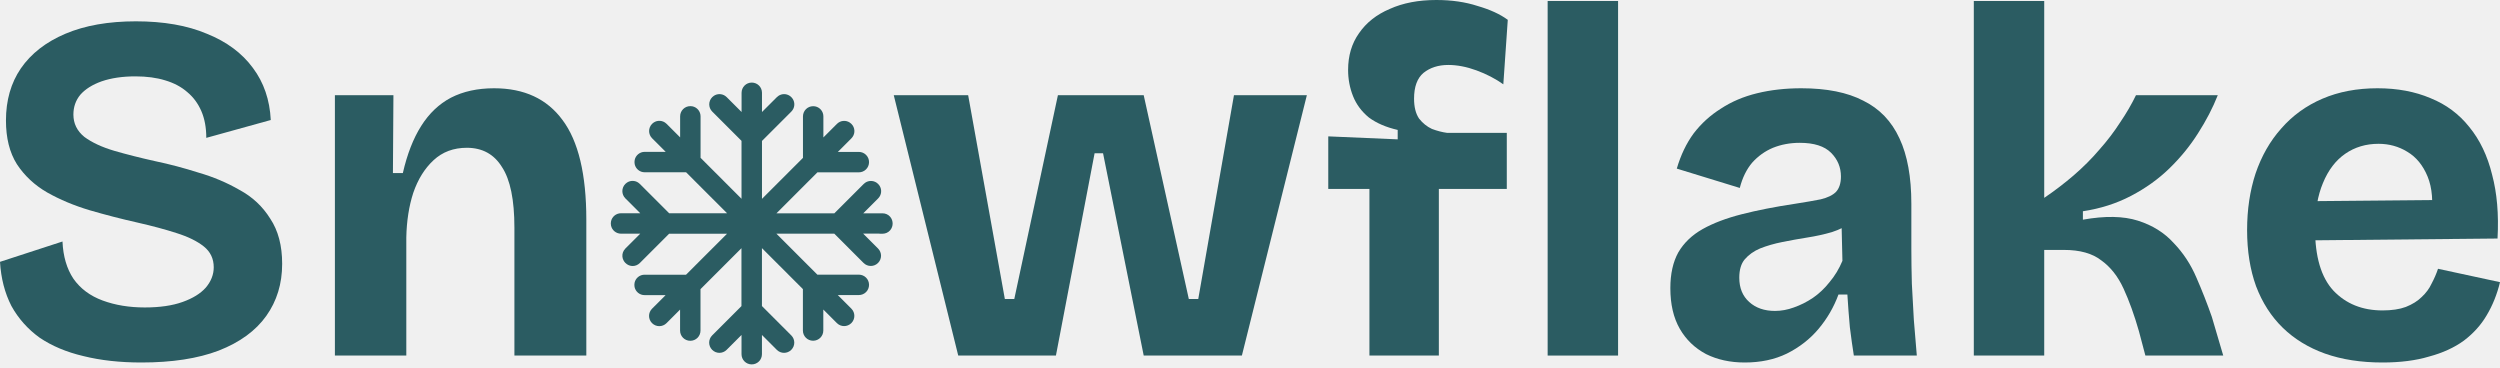
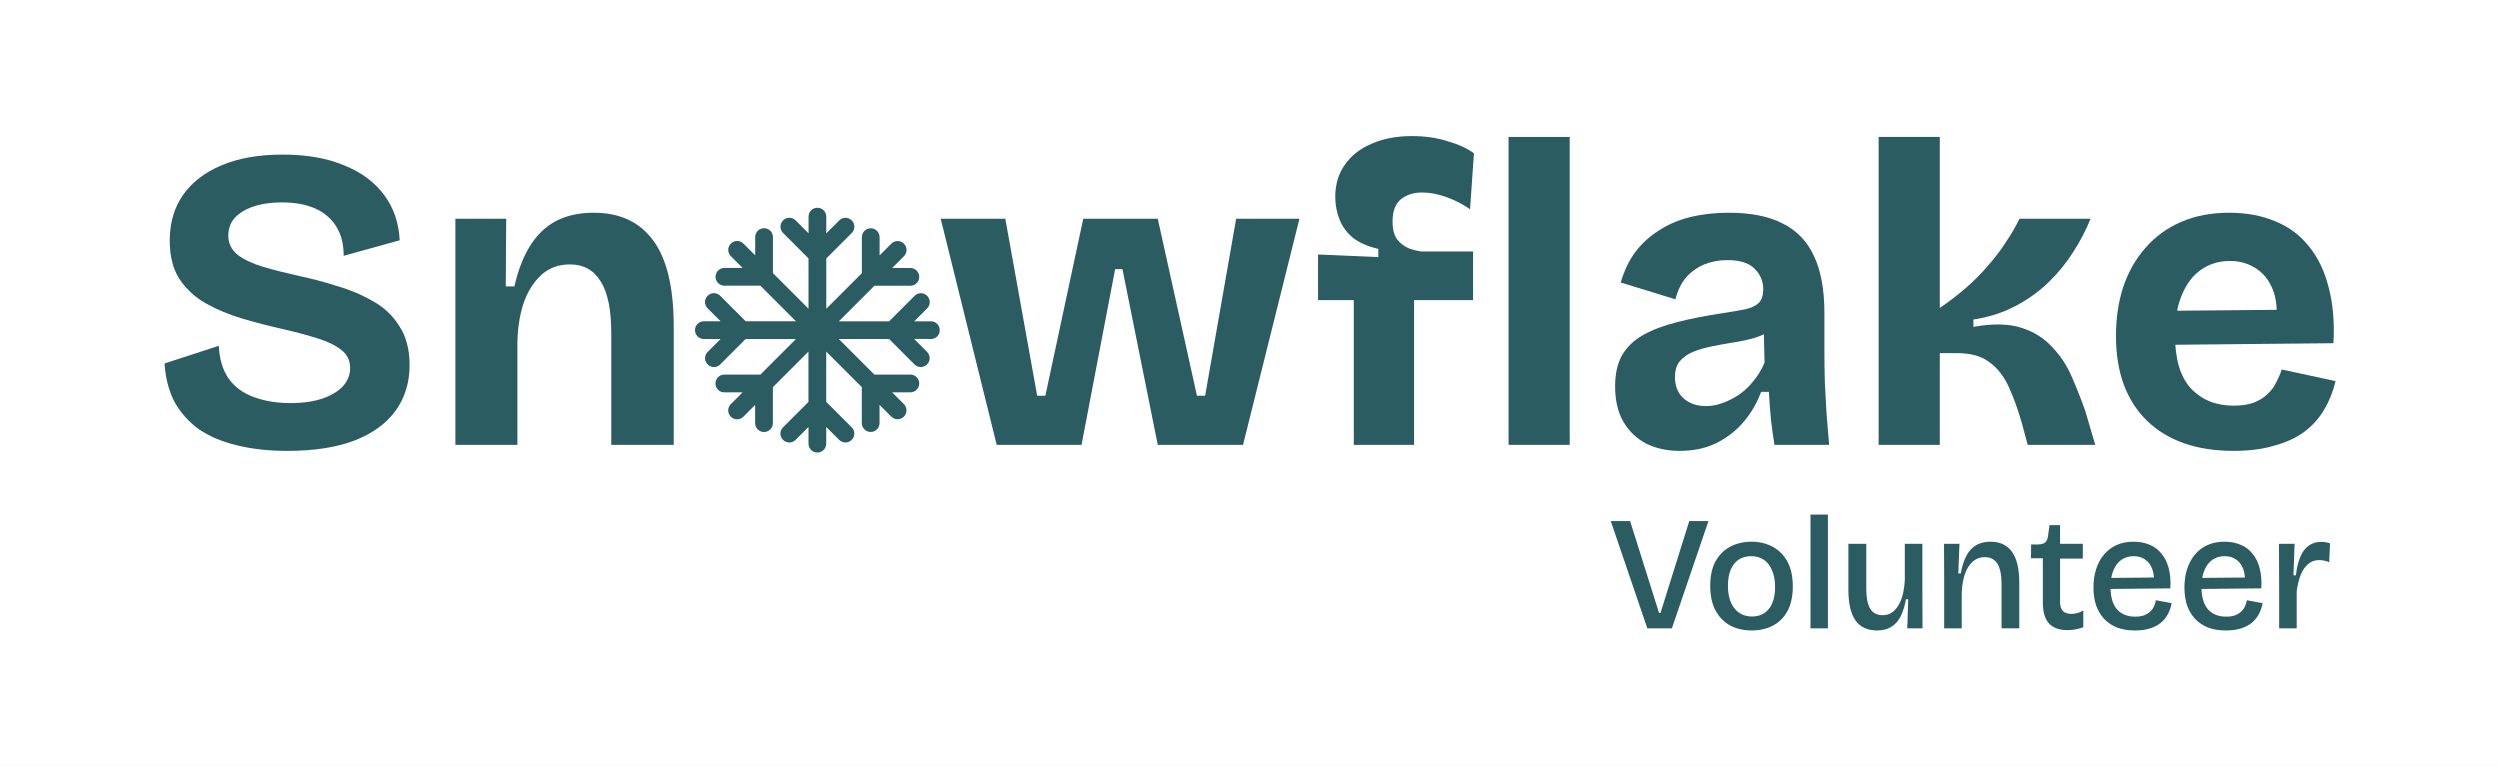
- <svg xmlns="http://www.w3.org/2000/svg" width="170" height="25" viewBox="0 0 170 25" fill="none">
-   <path d="M162.009 24.65C160.547 24.65 159.243 24.448 158.097 24.043C156.973 23.639 156.017 23.054 155.231 22.29C154.444 21.525 153.837 20.581 153.41 19.457C153.005 18.333 152.803 17.063 152.803 15.647C152.803 14.253 152.994 12.971 153.376 11.803C153.781 10.611 154.365 9.588 155.129 8.734C155.894 7.857 156.827 7.183 157.928 6.711C159.03 6.238 160.278 6.002 161.671 6.002C163.02 6.002 164.223 6.227 165.279 6.677C166.336 7.104 167.213 7.756 167.91 8.633C168.629 9.509 169.146 10.588 169.461 11.87C169.798 13.129 169.922 14.579 169.832 16.22L155.939 16.355V13.691L167.033 13.59L165.313 14.938C165.471 13.747 165.392 12.769 165.077 12.005C164.762 11.24 164.302 10.678 163.695 10.319C163.11 9.959 162.458 9.779 161.739 9.779C160.885 9.779 160.131 10.004 159.479 10.454C158.828 10.903 158.322 11.566 157.962 12.443C157.602 13.297 157.423 14.332 157.423 15.546C157.423 17.456 157.838 18.861 158.67 19.761C159.524 20.66 160.637 21.109 162.009 21.109C162.638 21.109 163.166 21.031 163.593 20.873C164.043 20.694 164.403 20.469 164.673 20.199C164.965 19.929 165.19 19.626 165.347 19.288C165.527 18.951 165.673 18.614 165.785 18.277L170 19.187C169.798 20.019 169.495 20.772 169.09 21.447C168.708 22.099 168.191 22.672 167.539 23.166C166.887 23.639 166.1 23.998 165.178 24.245C164.279 24.515 163.223 24.65 162.009 24.65Z" fill="#2B5C62" />
-   <path d="M134.219 24.178V0.067H139.007V13.455C139.704 12.982 140.367 12.477 140.997 11.937C141.649 11.375 142.233 10.791 142.75 10.184C143.29 9.577 143.762 8.958 144.166 8.329C144.594 7.7 144.953 7.081 145.246 6.474H150.809C150.472 7.329 150.023 8.194 149.461 9.071C148.921 9.925 148.269 10.723 147.505 11.465C146.763 12.184 145.897 12.803 144.908 13.32C143.919 13.837 142.829 14.185 141.637 14.365V14.938C143.144 14.669 144.391 14.691 145.38 15.006C146.37 15.32 147.179 15.826 147.808 16.523C148.46 17.198 148.977 17.985 149.359 18.884C149.742 19.76 150.09 20.648 150.405 21.548L151.18 24.178H145.886L145.448 22.526C145.133 21.424 144.785 20.457 144.402 19.626C144.02 18.794 143.515 18.153 142.885 17.703C142.278 17.231 141.435 16.995 140.356 16.995H139.007V24.178H134.219Z" fill="#2B5C62" />
-   <path d="M118.642 24.65C117.653 24.65 116.776 24.459 116.012 24.077C115.248 23.672 114.652 23.099 114.225 22.357C113.798 21.615 113.584 20.694 113.584 19.592C113.584 18.625 113.764 17.816 114.124 17.164C114.506 16.512 115.056 15.984 115.776 15.579C116.495 15.175 117.383 14.837 118.44 14.568C119.496 14.298 120.699 14.062 122.048 13.859C122.767 13.747 123.352 13.646 123.801 13.556C124.274 13.444 124.622 13.275 124.847 13.05C125.072 12.803 125.184 12.454 125.184 12.005C125.184 11.375 124.959 10.836 124.51 10.386C124.06 9.937 123.352 9.712 122.385 9.712C121.733 9.712 121.126 9.824 120.564 10.049C120.025 10.274 119.553 10.611 119.148 11.061C118.766 11.51 118.485 12.084 118.305 12.78L114.022 11.465C114.292 10.543 114.674 9.745 115.169 9.071C115.686 8.397 116.304 7.835 117.024 7.385C117.743 6.913 118.563 6.564 119.485 6.34C120.407 6.115 121.407 6.002 122.486 6.002C124.217 6.002 125.622 6.283 126.701 6.845C127.803 7.385 128.624 8.239 129.163 9.408C129.703 10.555 129.972 12.039 129.972 13.859V16.894C129.972 17.681 129.984 18.479 130.006 19.288C130.051 20.098 130.096 20.918 130.141 21.75C130.208 22.559 130.276 23.369 130.343 24.178H126.061C125.971 23.616 125.881 22.975 125.791 22.256C125.724 21.514 125.667 20.772 125.622 20.03H125.015C124.701 20.885 124.251 21.66 123.667 22.357C123.082 23.054 122.363 23.616 121.508 24.043C120.677 24.448 119.721 24.65 118.642 24.65ZM120.699 21.143C121.126 21.143 121.553 21.064 121.981 20.907C122.43 20.75 122.857 20.536 123.262 20.266C123.689 19.974 124.071 19.614 124.408 19.187C124.768 18.76 125.06 18.277 125.285 17.737L125.218 14.905L125.993 15.073C125.589 15.366 125.117 15.602 124.577 15.781C124.037 15.939 123.475 16.062 122.891 16.152C122.329 16.242 121.767 16.343 121.205 16.456C120.643 16.568 120.137 16.715 119.687 16.894C119.26 17.074 118.912 17.322 118.642 17.636C118.395 17.928 118.271 18.344 118.271 18.884C118.271 19.581 118.496 20.131 118.946 20.536C119.395 20.941 119.98 21.143 120.699 21.143Z" fill="#2B5C62" />
-   <path d="M105.24 24.178V0.067H110.029V24.178H105.24Z" fill="#2B5C62" />
-   <path d="M93.121 24.178V12.848H90.322V9.273L95.043 9.476V8.835C94.256 8.655 93.604 8.374 93.087 7.992C92.593 7.587 92.233 7.104 92.008 6.542C91.784 5.98 91.671 5.384 91.671 4.755C91.671 3.788 91.918 2.956 92.413 2.259C92.907 1.54 93.604 0.989 94.504 0.607C95.403 0.202 96.46 0 97.673 0C98.707 0 99.641 0.135 100.472 0.405C101.327 0.652 102.012 0.967 102.529 1.349L102.226 5.733C101.686 5.35 101.079 5.036 100.405 4.788C99.73 4.541 99.09 4.417 98.483 4.417C97.808 4.417 97.246 4.597 96.797 4.957C96.37 5.317 96.156 5.901 96.156 6.71C96.156 7.272 96.268 7.722 96.493 8.059C96.74 8.374 97.033 8.61 97.37 8.767C97.73 8.902 98.078 8.992 98.415 9.037H102.462V12.848H97.842V24.178H93.121Z" fill="#2B5C62" />
-   <path d="M65.16 24.178L60.776 6.475H65.835L68.33 20.334H68.971L71.938 6.475H77.772L80.84 20.334H81.481L83.909 6.475H88.866L84.448 24.178H77.772L75.007 10.42H74.433L71.803 24.178H65.16Z" fill="#2B5C62" />
-   <path d="M51.815 7.617L52.828 6.605L52.938 6.516C53.169 6.362 53.47 6.362 53.701 6.516L53.81 6.605L53.9 6.715C54.079 6.985 54.049 7.349 53.81 7.588L51.815 9.583V13.521L54.602 10.735V7.915C54.602 7.53 54.911 7.221 55.296 7.221L55.435 7.234C55.753 7.299 55.99 7.578 55.99 7.915V9.346L56.912 8.424C57.151 8.185 57.516 8.156 57.786 8.335L57.895 8.424L57.985 8.533C58.164 8.803 58.134 9.168 57.895 9.407L56.973 10.33H58.4C58.785 10.33 59.095 10.639 59.095 11.024C59.095 11.409 58.785 11.719 58.4 11.719H55.584L52.799 14.505H56.736L58.731 12.51L58.841 12.42C59.072 12.266 59.373 12.267 59.605 12.42L59.714 12.51L59.804 12.619C59.983 12.889 59.953 13.253 59.714 13.492L58.702 14.505H60.01C60.213 14.505 60.4 14.589 60.529 14.738C60.65 14.878 60.699 15.047 60.699 15.199C60.699 15.351 60.65 15.521 60.529 15.66C60.4 15.81 60.213 15.893 60.01 15.894H59.812L59.803 15.886H58.694L59.706 16.898L59.43 17.174L59.214 17.389L59.352 17.251L59.706 16.898C59.979 17.171 59.979 17.608 59.706 17.881C59.433 18.154 58.996 18.154 58.723 17.881L56.732 15.89H52.795L55.58 18.676H58.4C58.785 18.676 59.095 18.985 59.095 19.37C59.095 19.755 58.785 20.064 58.4 20.064H56.969L57.892 20.987C58.164 21.26 58.164 21.697 57.892 21.97C57.619 22.243 57.181 22.243 56.908 21.97L55.985 21.047V22.476C55.985 22.86 55.676 23.17 55.291 23.17C54.906 23.17 54.597 22.86 54.597 22.476V19.658L51.812 16.873V20.811L53.807 22.807C54.079 23.08 54.079 23.516 53.807 23.789C53.534 24.062 53.096 24.062 52.823 23.789L51.812 22.777V24.085C51.812 24.47 51.502 24.779 51.117 24.779C50.732 24.779 50.423 24.47 50.423 24.085V22.777L49.411 23.789C49.138 24.062 48.701 24.062 48.428 23.789C48.155 23.516 48.155 23.079 48.428 22.807L50.419 20.815V16.877L47.634 19.662V22.48C47.634 22.864 47.325 23.174 46.94 23.174C46.554 23.174 46.245 22.864 46.245 22.48V21.051L45.323 21.974C45.05 22.247 44.613 22.247 44.34 21.974C44.067 21.701 44.067 21.264 44.34 20.991L45.262 20.068H43.83C43.493 20.068 43.215 19.831 43.15 19.514L43.137 19.374L43.15 19.233C43.215 18.916 43.493 18.68 43.83 18.68H46.651L49.437 15.894H45.499L43.508 17.885C43.365 18.028 43.174 18.101 42.977 18.088C42.794 18.076 42.639 17.991 42.53 17.884C42.422 17.776 42.336 17.621 42.322 17.436C42.308 17.24 42.381 17.049 42.522 16.905L42.524 16.901L43.537 15.89H42.23C41.893 15.89 41.613 15.653 41.549 15.336L41.535 15.195L41.549 15.055C41.613 14.738 41.893 14.501 42.23 14.501H43.537L42.524 13.488C42.252 13.215 42.252 12.779 42.524 12.506L42.634 12.416C42.865 12.262 43.167 12.262 43.398 12.416L43.508 12.506L45.503 14.501H49.44L46.655 11.715H43.839C43.502 11.715 43.223 11.478 43.158 11.161L43.145 11.021L43.158 10.88C43.223 10.563 43.502 10.326 43.839 10.326H45.267L44.344 9.403C44.071 9.13 44.071 8.693 44.344 8.42C44.583 8.181 44.947 8.152 45.218 8.331L45.327 8.42L46.249 9.342V7.911C46.249 7.526 46.559 7.217 46.943 7.217L47.084 7.23C47.401 7.295 47.638 7.574 47.638 7.911V10.731L50.423 13.517V9.578L48.433 7.588C48.16 7.315 48.16 6.878 48.433 6.605L48.542 6.516C48.774 6.362 49.074 6.362 49.306 6.516L49.415 6.605L50.427 7.616V6.31C50.427 5.925 50.736 5.615 51.121 5.615C51.506 5.615 51.815 5.925 51.815 6.31V7.617Z" fill="#2B5C62" />
-   <path d="M22.773 24.178V13.455V6.475H26.753L26.719 11.769H27.393C27.686 10.487 28.101 9.419 28.641 8.565C29.18 7.711 29.855 7.07 30.664 6.643C31.496 6.216 32.474 6.002 33.598 6.002C35.644 6.002 37.195 6.722 38.251 8.161C39.33 9.599 39.87 11.859 39.87 14.938V24.178H34.98V15.478C34.98 13.59 34.699 12.218 34.137 11.364C33.598 10.487 32.8 10.049 31.743 10.049C30.844 10.049 30.091 10.33 29.484 10.892C28.877 11.454 28.416 12.196 28.101 13.118C27.809 14.017 27.652 15.028 27.629 16.152V24.178H22.773Z" fill="#2B5C62" />
-   <path d="M9.61 24.65C8.149 24.65 6.834 24.504 5.665 24.212C4.519 23.942 3.529 23.526 2.698 22.964C1.888 22.38 1.248 21.66 0.776 20.806C0.326 19.929 0.067 18.929 0 17.805L4.249 16.422C4.294 17.434 4.541 18.277 4.991 18.951C5.463 19.626 6.126 20.12 6.98 20.435C7.835 20.75 8.79 20.907 9.847 20.907C10.858 20.907 11.712 20.784 12.409 20.536C13.106 20.289 13.634 19.963 13.994 19.558C14.354 19.131 14.534 18.67 14.534 18.176C14.534 17.591 14.309 17.119 13.859 16.759C13.41 16.4 12.791 16.096 12.005 15.849C11.24 15.602 10.364 15.366 9.374 15.141C8.273 14.894 7.183 14.613 6.104 14.298C5.047 13.983 4.08 13.579 3.203 13.084C2.349 12.589 1.664 11.949 1.147 11.162C0.652 10.375 0.405 9.386 0.405 8.194C0.405 6.823 0.742 5.643 1.416 4.654C2.113 3.642 3.125 2.855 4.451 2.293C5.778 1.731 7.374 1.45 9.24 1.45C11.128 1.45 12.735 1.731 14.062 2.293C15.411 2.833 16.456 3.608 17.198 4.62C17.94 5.609 18.344 6.789 18.412 8.161L14.028 9.375C14.028 8.678 13.915 8.071 13.691 7.554C13.466 7.037 13.151 6.61 12.746 6.272C12.342 5.913 11.836 5.643 11.229 5.463C10.645 5.283 9.97 5.193 9.206 5.193C8.329 5.193 7.565 5.306 6.913 5.53C6.283 5.755 5.8 6.059 5.463 6.441C5.148 6.823 4.991 7.273 4.991 7.79C4.991 8.397 5.238 8.903 5.733 9.307C6.25 9.689 6.924 10.004 7.756 10.251C8.61 10.499 9.543 10.735 10.555 10.96C11.521 11.162 12.499 11.42 13.488 11.735C14.5 12.027 15.433 12.421 16.287 12.915C17.164 13.387 17.861 14.039 18.378 14.871C18.918 15.681 19.187 16.703 19.187 17.94C19.187 19.289 18.828 20.469 18.108 21.48C17.389 22.492 16.31 23.279 14.871 23.841C13.455 24.381 11.701 24.65 9.61 24.65Z" fill="#2B5C62" />
+ <svg xmlns="http://www.w3.org/2000/svg" fill="none" height="242" viewBox="0 0 790 242" width="790">
+   <path d="m0 0h790v242h-790z" fill="#fff" />
+   <g fill="#2b5c62">
+     <path d="m705.798 142.477c-5.897 0-11.159-.816-15.785-2.449-4.537-1.633-8.392-3.992-11.568-7.077-3.175-3.084-5.624-6.894-7.348-11.431-1.633-4.536-2.45-9.661-2.45-15.377 0-5.625.772-10.796 2.314-15.514 1.633-4.808 3.992-8.936 7.076-12.384 3.085-3.538 6.85-6.26 11.295-8.165 4.446-1.905 9.481-2.858 15.105-2.858 5.444 0 10.297.907 14.561 2.722 4.264 1.724 7.803 4.355 10.615 7.893 2.903 3.538 4.99 7.893 6.26 13.064 1.361 5.08 1.86 10.932 1.497 17.554l-56.067.545v-10.751l44.772-.408-6.941 5.443c.636-4.808.318-8.754-.952-11.839s-3.13-5.353-5.58-6.804c-2.358-1.452-4.989-2.177-7.892-2.177-3.448 0-6.487.907-9.118 2.722-2.631 1.814-4.672 4.491-6.124 8.029-1.451 3.447-2.177 7.621-2.177 12.52 0 7.711 1.678 13.381 5.035 17.01 3.447 3.629 7.938 5.444 13.472 5.444 2.541 0 4.672-.318 6.396-.953 1.815-.726 3.266-1.633 4.355-2.722 1.179-1.088 2.087-2.313 2.722-3.674.725-1.361 1.315-2.722 1.769-4.082l17.01 3.674c-.816 3.357-2.041 6.396-3.674 9.117-1.542 2.631-3.629 4.945-6.26 6.941-2.631 1.905-5.806 3.356-9.526 4.354-3.629 1.089-7.893 1.633-12.792 1.633z" />
+     <path d="m593.65 140.573v-97.3h19.324v54.025c2.813-1.905 5.489-3.946 8.029-6.124 2.631-2.268 4.99-4.627 7.077-7.076 2.177-2.45 4.082-4.944 5.715-7.485 1.724-2.54 3.175-5.035 4.355-7.484h22.454c-1.361 3.447-3.176 6.94-5.444 10.478-2.177 3.447-4.808 6.668-7.893 9.662-2.993 2.903-6.486 5.398-10.478 7.485s-8.392 3.493-13.2 4.219v2.313c6.078-1.089 11.113-.998 15.105.272s7.258 3.312 9.798 6.124c2.631 2.722 4.718 5.897 6.26 9.526 1.542 3.538 2.948 7.121 4.219 10.75l3.129 10.615h-21.365l-1.769-6.668c-1.27-4.446-2.676-8.347-4.218-11.703-1.543-3.357-3.584-5.943-6.124-7.757-2.45-1.905-5.852-2.858-10.206-2.858h-5.444v28.986z" />
+     <path d="m530.79 142.477c-3.992 0-7.53-.771-10.615-2.313-3.085-1.633-5.489-3.947-7.212-6.94-1.724-2.994-2.586-6.714-2.586-11.159 0-3.901.726-7.167 2.177-9.798 1.543-2.631 3.765-4.763 6.668-6.396 2.904-1.633 6.487-2.994 10.751-4.083 4.264-1.088 9.118-2.041 14.561-2.857 2.903-.454 5.262-.862 7.076-1.225 1.905-.454 3.312-1.134 4.219-2.041.907-.998 1.361-2.404 1.361-4.219 0-2.54-.907-4.718-2.722-6.532-1.814-1.814-4.672-2.722-8.573-2.722-2.631 0-5.081.454-7.349 1.361-2.177.907-4.082 2.268-5.715 4.082-1.542 1.814-2.677 4.128-3.402 6.94l-17.283-5.307c1.089-3.72 2.631-6.94 4.627-9.662 2.087-2.722 4.581-4.99 7.485-6.804 2.903-1.905 6.214-3.311 9.934-4.219 3.719-.907 7.756-1.361 12.111-1.361 6.986 0 12.656 1.134 17.011 3.402 4.445 2.177 7.756 5.625 9.934 10.342 2.177 4.627 3.266 10.614 3.266 17.963v12.247c0 3.175.045 6.396.136 9.662.181 3.266.363 6.577.544 9.934.272 3.266.544 6.532.817 9.798h-17.283c-.363-2.268-.726-4.854-1.089-7.757-.272-2.993-.499-5.987-.68-8.981h-2.45c-1.27 3.447-3.084 6.577-5.443 9.39-2.359 2.812-5.262 5.08-8.709 6.804-3.357 1.633-7.213 2.449-11.567 2.449zm8.301-14.152c1.723 0 3.447-.318 5.171-.953 1.814-.635 3.538-1.497 5.171-2.586 1.724-1.179 3.266-2.63 4.627-4.354 1.451-1.724 2.631-3.674 3.538-5.852l-.272-11.431 3.13.681c-1.633 1.179-3.538 2.132-5.716 2.857-2.177.635-4.445 1.134-6.804 1.497-2.268.363-4.536.771-6.804 1.225s-4.309 1.043-6.124 1.769c-1.724.726-3.13 1.724-4.218 2.994-.998 1.179-1.497 2.858-1.497 5.035 0 2.812.907 5.035 2.721 6.668 1.815 1.633 4.173 2.45 7.077 2.45z" />
+     <path d="m476.705 140.573v-97.3h19.324v97.3z" />
+     <path d="m427.797 140.572v-45.724h-11.295v-14.425l19.052.817v-2.586c-3.176-.726-5.807-1.86-7.893-3.402-1.996-1.633-3.448-3.584-4.355-5.852-.907-2.268-1.361-4.672-1.361-7.212 0-3.901.998-7.258 2.994-10.07 1.996-2.903 4.808-5.126 8.437-6.668 3.629-1.633 7.893-2.45 12.792-2.45 4.173 0 7.938.544 11.295 1.633 3.448.998 6.215 2.268 8.301 3.81l-1.225 17.691c-2.177-1.542-4.626-2.812-7.348-3.81-2.722-.998-5.307-1.497-7.757-1.497-2.721 0-4.99.726-6.804 2.177-1.724 1.452-2.586 3.81-2.586 7.076 0 2.268.454 4.082 1.361 5.443.998 1.27 2.178 2.223 3.538 2.858 1.452.544 2.858.907 4.219 1.089h16.33v15.377h-18.643v45.724z" />
+     <path d="m314.957 140.572-17.69-71.444h20.412l10.07 55.93h2.586l11.975-55.93h23.543l12.383 55.93h2.586l9.798-55.93h20.004l-17.827 71.444h-26.944l-11.159-55.522h-2.314l-10.614 55.522z" />
+     <path d="m261.106 73.741 4.087-4.083.441-.363c.935-.619 2.147-.619 3.082 0l.441.363.363.441c.722 1.091.601 2.56-.363 3.523l-8.051 8.051v15.894l11.244-11.244v-11.382c0-1.553 1.248-2.802 2.802-2.802l.563.055c1.281.26 2.239 1.387 2.239 2.747v5.774l3.72-3.72c.964-.964 2.436-1.083 3.527-.359l.442.359.362.441c.723 1.091.601 2.563-.362 3.527l-3.725 3.724h5.762c1.554 0 2.802 1.249 2.802 2.802s-1.248 2.802-2.802 2.802h-11.366l-11.239 11.244h15.89l8.051-8.052.441-.363c.935-.619 2.148-.619 3.082 0l.442.363.362.441c.723 1.091.601 2.559-.362 3.523l-4.083 4.087h5.277c.82 0 1.573.338 2.096.942.488.563.686 1.248.686 1.86s-.198 1.297-.686 1.86c-.523.603-1.276.942-2.096.942h-.8l-.036-.032h-4.473l4.083 4.083-1.115 1.116-.871.867.56-.556 1.426-1.427c1.102 1.102 1.102 2.867 0 3.969s-2.867 1.102-3.968 0l-8.032-8.036h-15.89l11.239 11.244h11.382c1.554 0 2.802 1.249 2.802 2.802s-1.249 2.802-2.802 2.802h-5.777l3.724 3.724c1.1 1.102 1.099 2.863 0 3.965-1.102 1.102-2.867 1.102-3.969 0l-3.724-3.724v5.765c0 1.554-1.248 2.802-2.802 2.802-1.553 0-2.802-1.249-2.802-2.802v-11.369l-11.24-11.24v15.894l8.052 8.051c1.1 1.102 1.1 2.863 0 3.965-1.102 1.102-2.867 1.102-3.969 0l-4.083-4.083v5.277c0 1.553-1.248 2.802-2.802 2.802-1.553 0-2.802-1.249-2.802-2.802v-5.277l-4.083 4.083c-1.101 1.102-2.867 1.102-3.968 0-1.1-1.102-1.1-2.864 0-3.965l8.035-8.035v-15.894l-11.239 11.239v11.37c0 1.553-1.249 2.802-2.802 2.802-1.554 0-2.802-1.249-2.802-2.802v-5.766l-3.721 3.725c-1.101 1.101-2.867 1.101-3.968 0-1.102-1.102-1.101-2.864 0-3.965l3.72-3.724h-5.778c-1.359-.001-2.483-.959-2.742-2.239l-.056-.563.056-.568c.26-1.279 1.384-2.233 2.742-2.234h11.386l11.24-11.244h-15.89l-8.036 8.036c-.578.577-1.346.872-2.14.819-.742-.049-1.368-.39-1.805-.823-.437-.435-.785-1.062-.839-1.805-.058-.795.235-1.563.804-2.144l.011-.016 4.087-4.083h-5.277c-1.359 0-2.486-.955-2.747-2.234l-.055-.568.055-.567c.261-1.28 1.388-2.235 2.747-2.235h5.277l-4.087-4.087c-1.099-1.101-1.099-2.863 0-3.965l.442-.363c.935-.621 2.15-.62 3.086 0l.441.363 8.051 8.051h15.89l-11.239-11.243h-11.366c-1.359 0-2.486-.956-2.747-2.235l-.055-.568.055-.568c.261-1.279 1.388-2.235 2.747-2.235h5.762l-3.725-3.724c-1.101-1.102-1.101-2.867 0-3.969.965-.964 2.437-1.083 3.528-.359l.441.359 3.72 3.72v-5.774c0-1.553 1.249-2.801 2.802-2.802l.568.055c1.28.26 2.234 1.388 2.234 2.747v11.382l11.24 11.24v-15.894l-8.032-8.032c-1.101-1.102-1.101-2.863 0-3.965l.442-.363c.934-.619 2.147-.619 3.082 0l.441.363 4.083 4.079v-5.273c0-1.553 1.249-2.801 2.802-2.802 1.554 0 2.802 1.249 2.802 2.802z" />
+     <path d="m143.904 140.572v-43.274-28.169h16.058l-.136 21.365h2.722c1.179-5.171 2.858-9.48 5.035-12.928 2.177-3.447 4.899-6.033 8.165-7.757 3.357-1.724 7.303-2.586 11.839-2.586 8.256 0 14.516 2.903 18.78 8.709 4.354 5.806 6.532 14.924 6.532 27.352v37.287h-19.732v-35.109c0-7.621-1.134-13.155-3.403-16.603-2.177-3.538-5.397-5.307-9.661-5.307-3.629 0-6.669 1.134-9.118 3.402-2.45 2.268-4.309 5.262-5.579 8.982-1.18 3.629-1.815 7.711-1.906 12.247v32.388z" />
+     <path d="m90.784 142.477c-5.897 0-11.204-.59-15.922-1.769-4.627-1.089-8.619-2.767-11.975-5.035-3.266-2.359-5.852-5.262-7.757-8.71-1.814-3.538-2.858-7.575-3.13-12.111l17.146-5.58c.181 4.083 1.179 7.485 2.994 10.207 1.905 2.721 4.582 4.717 8.029 5.987 3.447 1.27 7.303 1.905 11.567 1.905 4.082 0 7.53-.499 10.343-1.496 2.812-.998 4.944-2.314 6.396-3.947 1.451-1.724 2.177-3.583 2.177-5.579 0-2.359-.907-4.264-2.722-5.716-1.814-1.451-4.309-2.676-7.484-3.674-3.085-.998-6.623-1.951-10.615-2.858-4.445-.998-8.845-2.132-13.2-3.402-4.264-1.27-8.165-2.903-11.703-4.899-3.447-1.996-6.214-4.582-8.301-7.757-1.996-3.175-2.994-7.167-2.994-11.975 0-5.534 1.361-10.297 4.082-14.289 2.812-4.082 6.895-7.258 12.248-9.526 5.353-2.268 11.794-3.402 19.324-3.402 7.621 0 14.107 1.134 19.46 3.402 5.443 2.177 9.662 5.307 12.656 9.39 2.993 3.992 4.627 8.755 4.899 14.289l-17.691 4.899c0-2.812-.454-5.262-1.361-7.348s-2.177-3.81-3.81-5.171c-1.633-1.452-3.675-2.54-6.124-3.266-2.359-.726-5.08-1.089-8.165-1.089-3.538 0-6.623.454-9.254 1.361-2.54.907-4.491 2.132-5.852 3.674-1.27 1.542-1.905 3.357-1.905 5.443 0 2.45.998 4.491 2.994 6.124 2.087 1.542 4.808 2.812 8.165 3.81 3.447.998 7.213 1.95 11.295 2.858 3.901.817 7.848 1.86 11.839 3.13 4.083 1.179 7.848 2.767 11.295 4.763 3.539 1.905 6.351 4.536 8.438 7.893 2.177 3.266 3.266 7.393 3.266 12.383 0 5.443-1.452 10.206-4.355 14.289-2.903 4.082-7.258 7.258-13.064 9.526-5.716 2.177-12.792 3.266-21.229 3.266z" />
+     <path d="m720.21 198.56v-13.716l-.052-12.997h4.932l-.36 9.966h.771c.274-2.329.736-4.264 1.387-5.805.651-1.575 1.524-2.757 2.62-3.545 1.13-.822 2.466-1.233 4.007-1.233.411 0 .839.035 1.284.103.445.069.942.189 1.49.36l-.257 5.959c-.548-.24-1.096-.411-1.644-.514s-1.062-.154-1.541-.154c-1.336 0-2.483.411-3.442 1.233-.959.788-1.747 1.918-2.363 3.39-.582 1.473-1.01 3.203-1.284 5.189v11.764z" />
+     <path d="m703.43 199.228c-2.157 0-4.058-.309-5.702-.925-1.61-.651-2.979-1.575-4.11-2.774-1.095-1.199-1.935-2.62-2.517-4.264-.548-1.678-.822-3.545-.822-5.599 0-2.089.274-4.007.822-5.754s1.353-3.271 2.415-4.572c1.096-1.336 2.431-2.363 4.007-3.082 1.575-.719 3.39-1.079 5.445-1.079 1.884 0 3.579.325 5.086.976 1.507.616 2.757 1.558 3.75 2.825 1.027 1.233 1.781 2.774 2.26 4.624.48 1.815.651 3.921.514 6.318l-20.754.206v-3.493l17.209-.154-1.695 2.106c.171-1.952 0-3.579-.514-4.88-.513-1.302-1.267-2.278-2.26-2.929-.993-.685-2.175-1.027-3.545-1.027-1.541 0-2.859.394-3.955 1.182-1.096.787-1.935 1.917-2.517 3.39-.583 1.438-.874 3.168-.874 5.189 0 3.082.668 5.411 2.004 6.986 1.37 1.575 3.305 2.363 5.805 2.363 1.096 0 2.02-.137 2.774-.411.787-.308 1.438-.702 1.952-1.181.514-.48.907-1.028 1.181-1.644.309-.617.514-1.267.617-1.952l4.983.924c-.24 1.302-.651 2.483-1.233 3.545-.548 1.027-1.301 1.935-2.26 2.723-.959.753-2.107 1.335-3.442 1.746-1.336.411-2.877.617-4.624.617z" />
+     <path d="m674.684 199.228c-2.157 0-4.058-.309-5.702-.925-1.61-.651-2.98-1.575-4.11-2.774-1.096-1.199-1.935-2.62-2.517-4.264-.548-1.678-.822-3.545-.822-5.599 0-2.089.274-4.007.822-5.754s1.353-3.271 2.415-4.572c1.096-1.336 2.431-2.363 4.007-3.082 1.575-.719 3.39-1.079 5.445-1.079 1.883 0 3.579.325 5.086.976 1.507.616 2.757 1.558 3.75 2.825 1.027 1.233 1.781 2.774 2.26 4.624.48 1.815.651 3.921.514 6.318l-20.754.206v-3.493l17.209-.154-1.695 2.106c.171-1.952 0-3.579-.514-4.88-.514-1.302-1.267-2.278-2.26-2.929-.993-.685-2.175-1.027-3.545-1.027-1.541 0-2.859.394-3.955 1.182-1.096.787-1.935 1.917-2.518 3.39-.582 1.438-.873 3.168-.873 5.189 0 3.082.668 5.411 2.004 6.986 1.37 1.575 3.305 2.363 5.805 2.363 1.096 0 2.02-.137 2.774-.411.787-.308 1.438-.702 1.952-1.181.513-.48.907-1.028 1.181-1.644.309-.617.514-1.267.617-1.952l4.983.924c-.24 1.302-.651 2.483-1.233 3.545-.548 1.027-1.302 1.935-2.261 2.723-.958.753-2.106 1.335-3.441 1.746-1.336.411-2.877.617-4.624.617z" />
+     <path d="m653.345 199.125c-2.637 0-4.607-.719-5.908-2.158-1.267-1.438-1.901-3.613-1.901-6.524v-14.024h-3.75l.052-4.367h2.157c1.062-.034 1.832-.257 2.312-.668.479-.445.77-1.13.873-2.055l.462-3.39h3.34v5.908h7.192v4.674h-7.192v13.665c0 1.336.308 2.312.924 2.928.617.583 1.507.874 2.672.874.616 0 1.25-.086 1.9-.257.651-.171 1.267-.463 1.85-.874v5.343c-.959.343-1.85.582-2.672.719s-1.592.206-2.311.206z" />
+     <path d="m614.357 198.56v-15.617l-.051-11.096h4.88l-.36 9.349h.771c.411-2.26 1.01-4.126 1.798-5.599.788-1.507 1.815-2.62 3.082-3.339s2.774-1.079 4.521-1.079c3.014 0 5.274 1.062 6.781 3.185 1.541 2.123 2.312 5.36 2.312 9.709v14.487h-5.6v-13.973c0-2.945-.445-5.103-1.336-6.473-.856-1.37-2.174-2.055-3.955-2.055-1.507 0-2.808.497-3.904 1.49-1.062.959-1.884 2.312-2.466 4.058-.548 1.713-.856 3.699-.925 5.959v10.994z" />
+     <path d="m593.188 199.228c-3.048 0-5.325-1.045-6.832-3.134-1.507-2.123-2.26-5.342-2.26-9.658v-14.589h5.651v14.178c0 2.843.411 4.949 1.232 6.319.822 1.37 2.141 2.055 3.956 2.055 1.062 0 1.986-.257 2.774-.771.822-.513 1.524-1.25 2.106-2.209.617-.959 1.096-2.123 1.439-3.493.342-1.37.565-2.928.668-4.675v-11.404h5.548v15.052l.051 11.661h-4.829l.308-9.195h-.719c-.411 2.294-1.01 4.178-1.798 5.65-.788 1.439-1.798 2.5-3.031 3.185-1.198.685-2.62 1.028-4.264 1.028z" />
+     <path d="m572.115 198.56v-35.96h5.497v35.96z" />
+     <path d="m553.53 199.228c-2.568 0-4.846-.531-6.832-1.593-1.952-1.096-3.493-2.688-4.623-4.777-1.096-2.089-1.644-4.658-1.644-7.706 0-3.151.565-5.754 1.695-7.808 1.164-2.055 2.723-3.596 4.675-4.624 1.986-1.027 4.195-1.541 6.627-1.541 2.534 0 4.777.531 6.729 1.592 1.987 1.062 3.545 2.638 4.675 4.727s1.695 4.692 1.695 7.808c0 3.117-.565 5.719-1.695 7.808-1.13 2.055-2.688 3.596-4.675 4.624-1.952.993-4.161 1.49-6.627 1.49zm.154-4.418c1.507 0 2.792-.36 3.853-1.079 1.096-.719 1.935-1.781 2.517-3.185.583-1.404.874-3.082.874-5.034 0-2.021-.308-3.751-.925-5.189-.582-1.473-1.438-2.603-2.568-3.39-1.131-.788-2.501-1.182-4.11-1.182-1.507 0-2.808.36-3.904 1.079-1.062.719-1.901 1.781-2.518 3.185-.582 1.37-.873 3.048-.873 5.034 0 3.082.685 5.48 2.055 7.192 1.37 1.713 3.236 2.569 5.599 2.569z" />
+     <path d="m520.559 198.56-11.559-33.905h6.113l9.144 29.024h.463l9.092-29.024h6.062l-11.558 33.905z" />
+   </g>
</svg>
